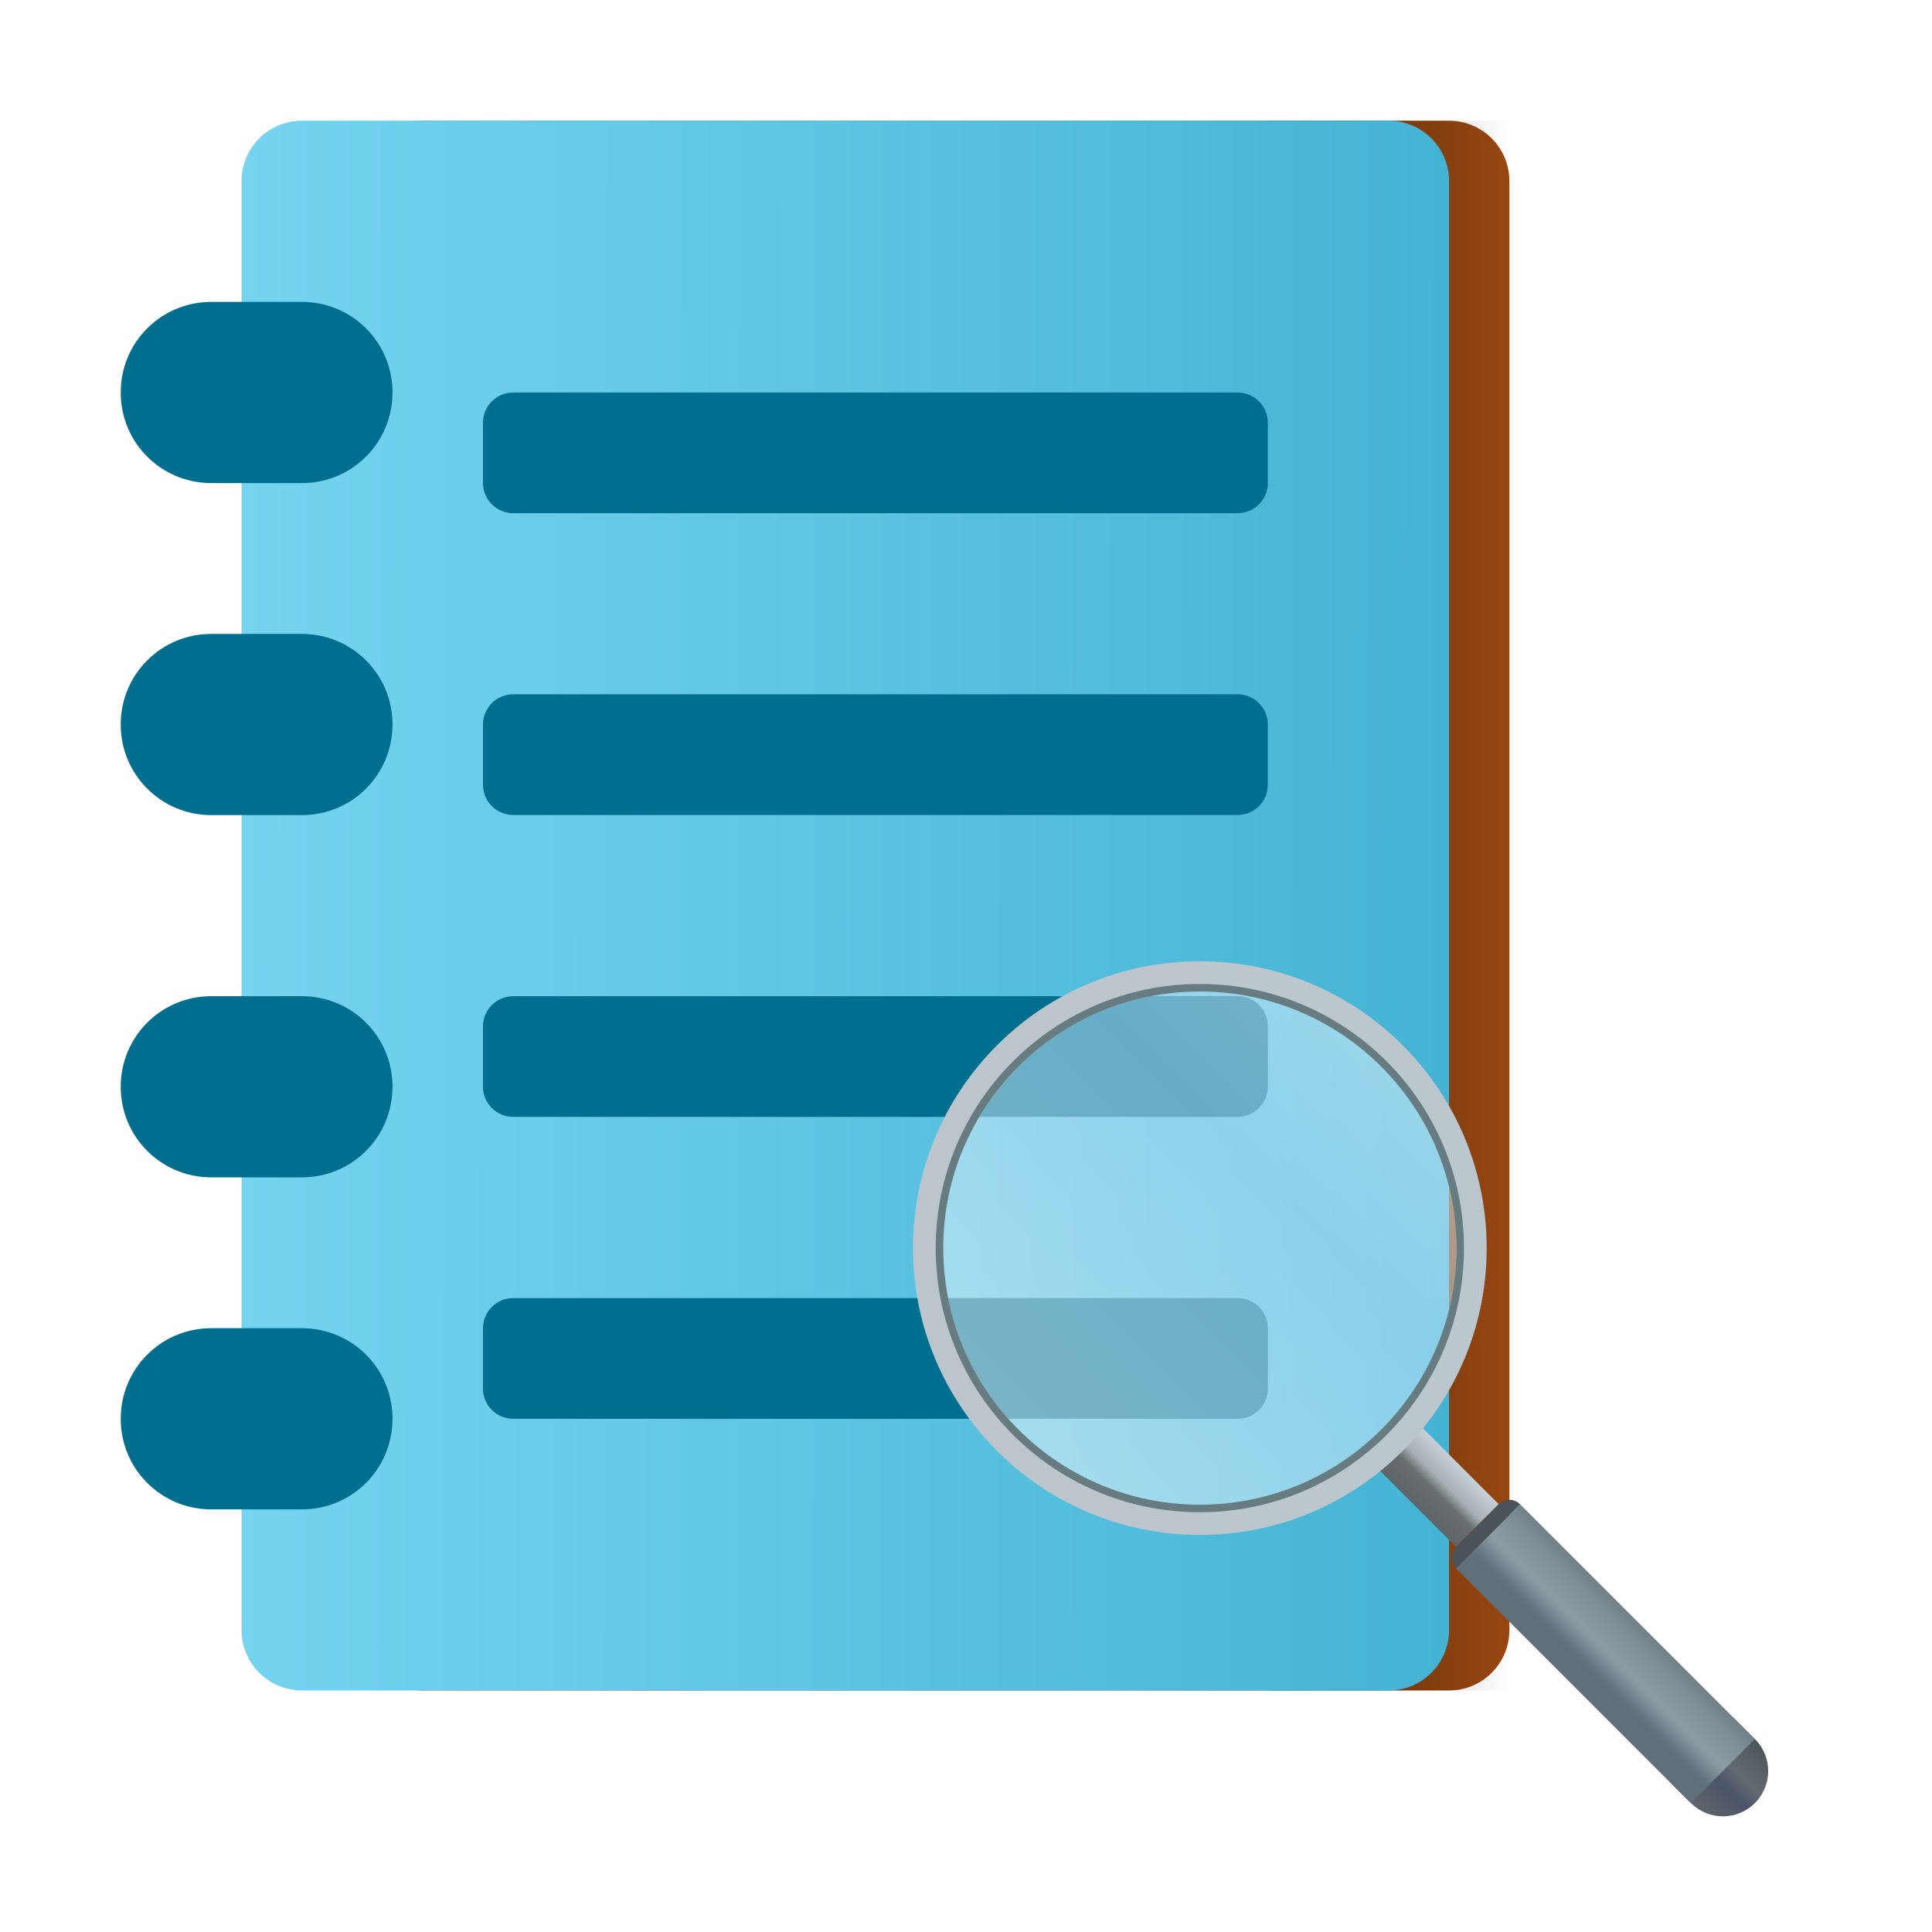
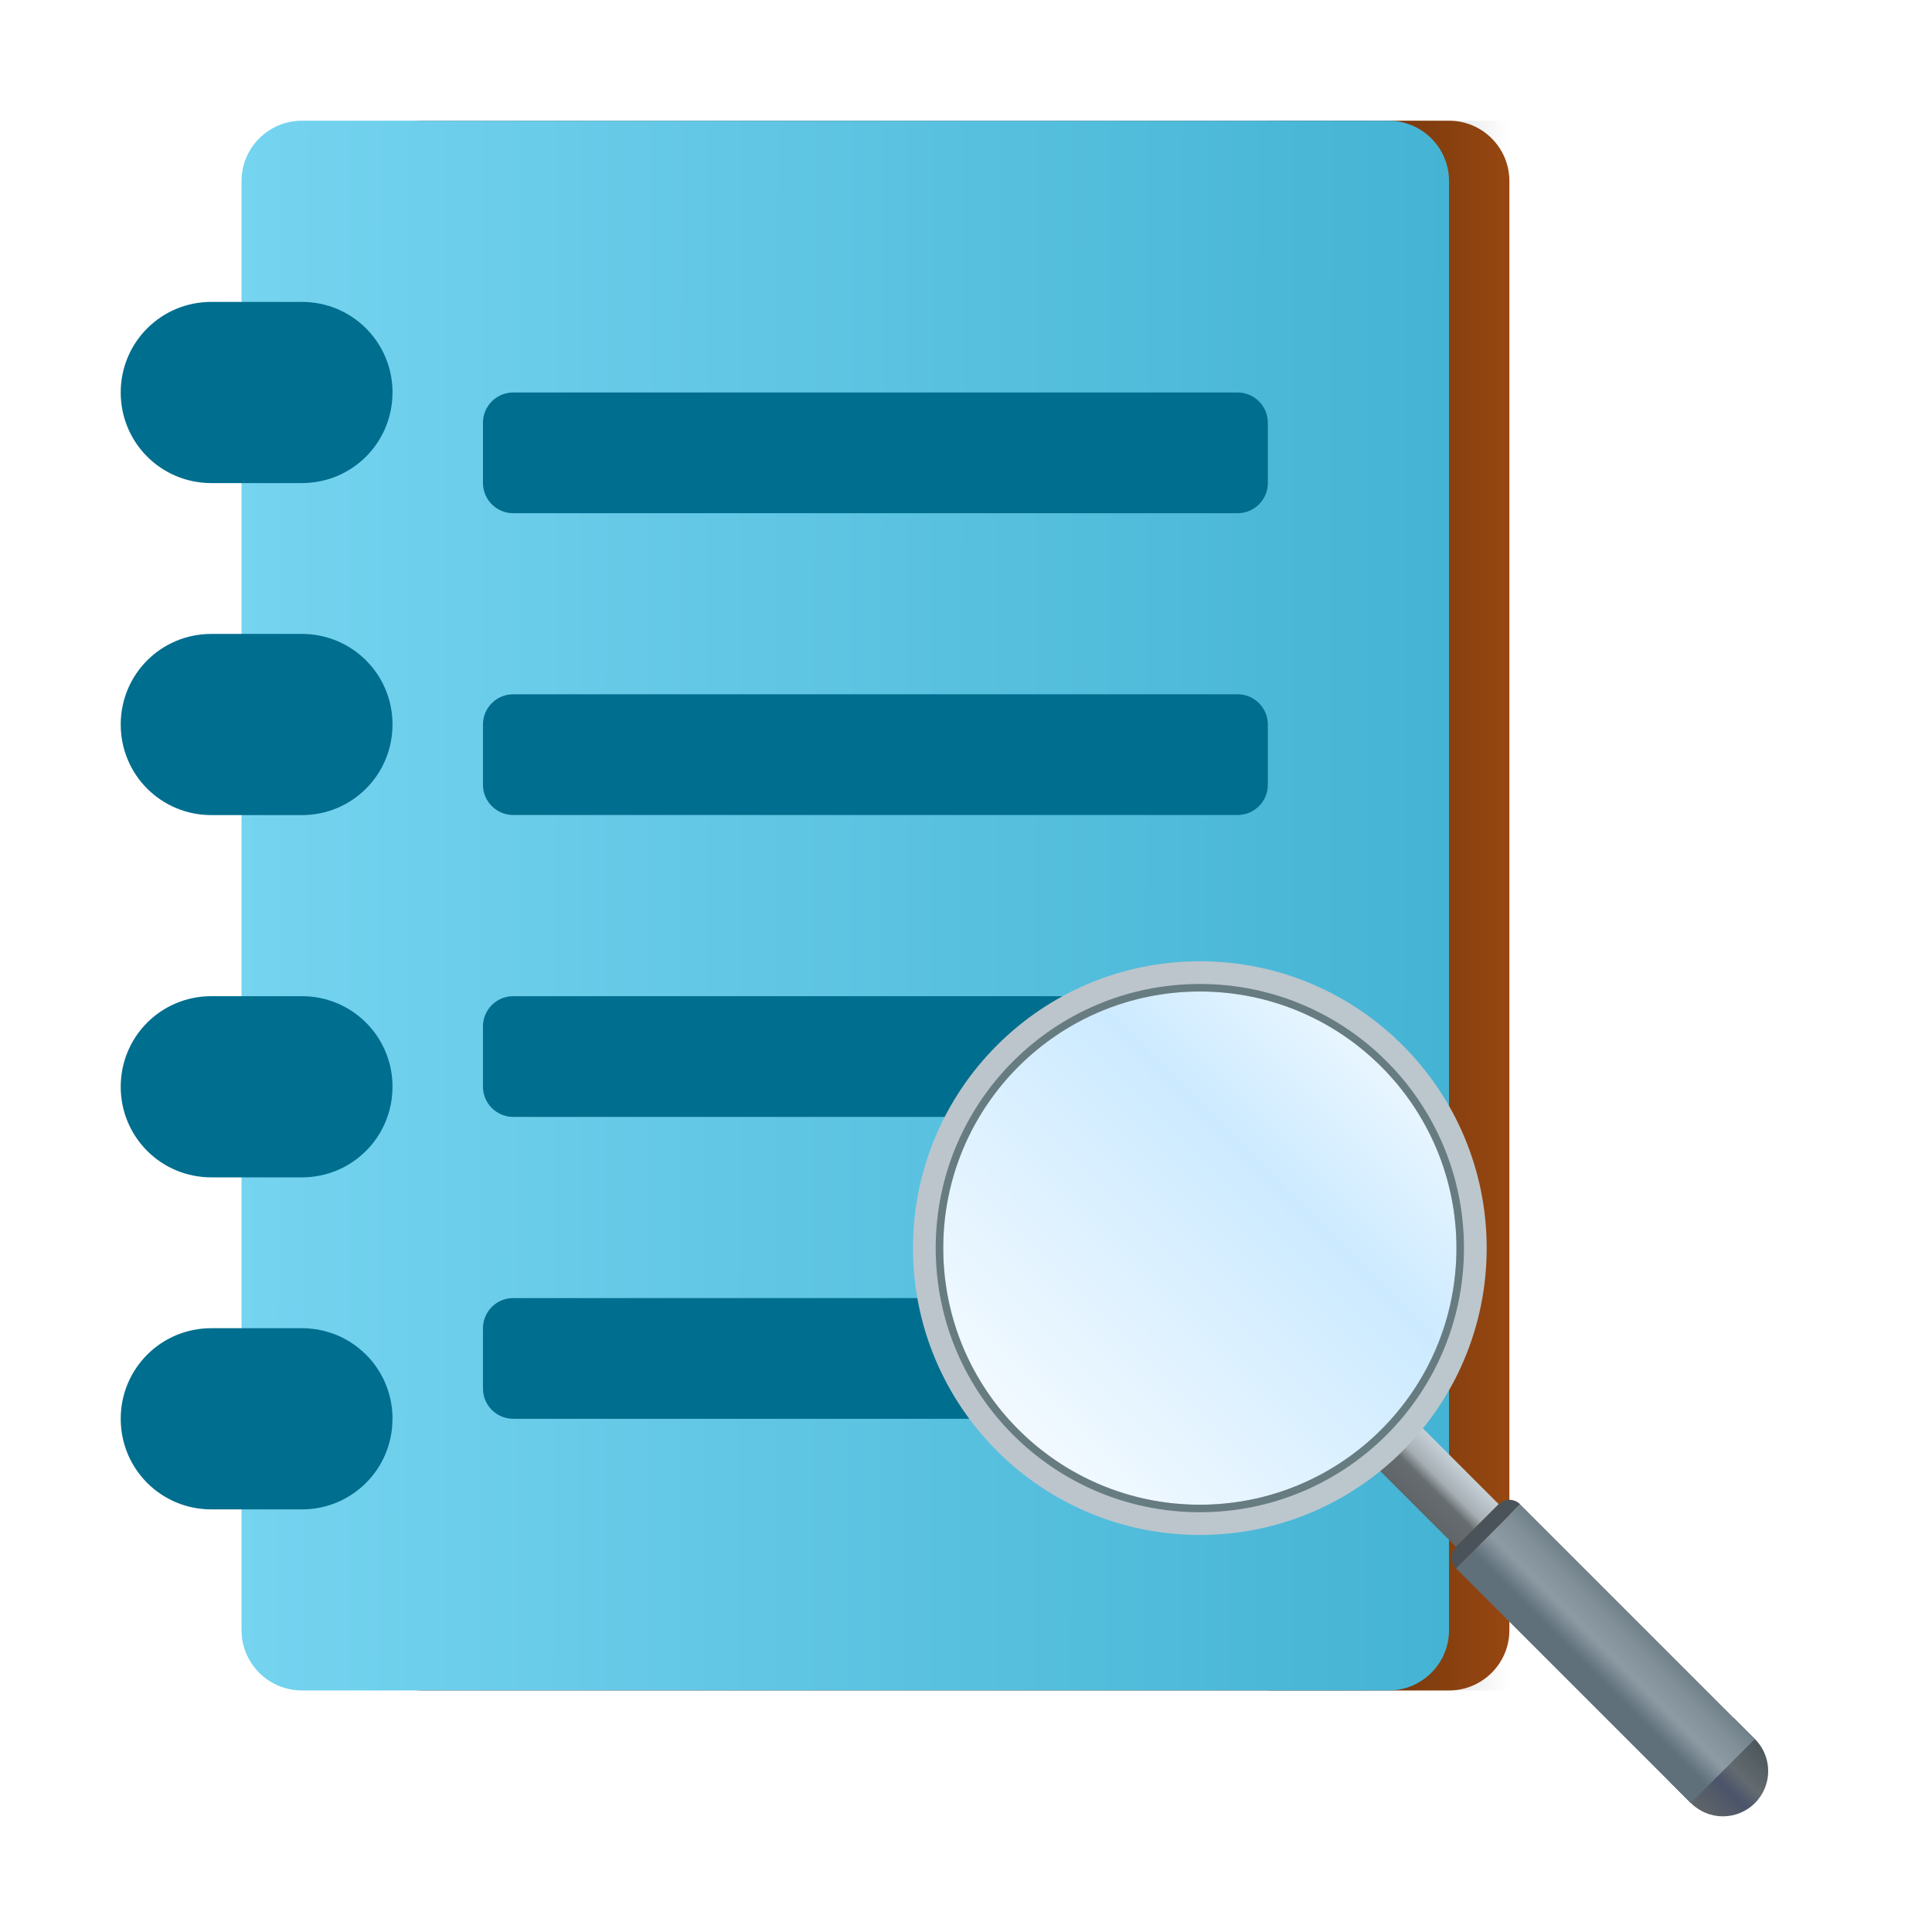
<svg xmlns="http://www.w3.org/2000/svg" xmlns:xlink="http://www.w3.org/1999/xlink" width="64" height="64" viewBox="0 0 16.933 16.933" version="1.1" id="svg5">
  <defs id="defs2">
    <linearGradient id="linearGradient2818">
      <stop style="stop-color:#000000;stop-opacity:0.4" offset="0" id="stop2814" />
      <stop style="stop-color:#000000;stop-opacity:0;" offset="1" id="stop2816" />
    </linearGradient>
    <linearGradient id="linearGradient1552">
      <stop style="stop-color:#75d4f0;stop-opacity:1;" offset="0" id="stop1548" />
      <stop style="stop-color:#40b0d1;stop-opacity:1" offset="1" id="stop1550" />
    </linearGradient>
    <linearGradient xlink:href="#linearGradient1552" id="linearGradient1554" x1="2.117" y1="10.319" x2="13.762" y2="10.338" gradientUnits="userSpaceOnUse" gradientTransform="translate(0,-2.645833)" />
    <linearGradient xlink:href="#linearGradient2818" id="linearGradient3170" x1="8.467" y1="14.288" x2="8.467" y2="16.404" gradientUnits="userSpaceOnUse" gradientTransform="matrix(1.181818,0,0,1,-1.443182,-3.175001)" />
    <linearGradient xlink:href="#linearGradient5013" id="linearGradient5015" x1="6.085" y1="1.323" x2="15.61" y2="10.848" gradientUnits="userSpaceOnUse" gradientTransform="matrix(0.5,0,0,0.5,-15.94034,7.895997)" />
    <linearGradient id="linearGradient5013">
      <stop style="stop-color:#ffffff;stop-opacity:1;" offset="0" id="stop5009" />
      <stop style="stop-color:#cceaff;stop-opacity:1" offset="0.371" id="stop5145" />
      <stop style="stop-color:#ffffff;stop-opacity:1" offset="1" id="stop5011" />
    </linearGradient>
    <linearGradient xlink:href="#linearGradient3049" id="linearGradient3051" x1="38" y1="72.5" x2="44" y2="72.5" gradientUnits="userSpaceOnUse" gradientTransform="matrix(-0.09354434,0.09354434,0.09354434,0.09354434,12.20015,4.951868)" />
    <linearGradient id="linearGradient3049">
      <stop style="stop-color:#4c565b;stop-opacity:1" offset="0" id="stop3045" />
      <stop style="stop-color:#636b70;stop-opacity:1" offset="0.4" id="stop3277" />
      <stop style="stop-color:#4b546a;stop-opacity:1" offset="0.6" id="stop3117" />
      <stop style="stop-color:#606568;stop-opacity:1" offset="1" id="stop3047" />
    </linearGradient>
    <linearGradient xlink:href="#linearGradient2353" id="linearGradient2355" x1="10.319" y1="11.906" x2="11.377" y2="11.906" gradientUnits="userSpaceOnUse" gradientTransform="matrix(0.5,0,0,0.5,-5.125309,12.12831)" />
    <linearGradient id="linearGradient2353">
      <stop style="stop-color:#c6d0d7;stop-opacity:1;" offset="0" id="stop2349" />
      <stop style="stop-color:#a6afb4;stop-opacity:1" offset="0.4" id="stop2421" />
      <stop style="stop-color:#666c70;stop-opacity:1" offset="0.601" id="stop2551" />
      <stop style="stop-color:#606568;stop-opacity:1" offset="1" id="stop2351" />
    </linearGradient>
    <linearGradient xlink:href="#linearGradient3713" id="linearGradient3715" x1="10.054" y1="16.14" x2="11.642" y2="16.14" gradientUnits="userSpaceOnUse" gradientTransform="matrix(0.5,0,0,0.5,-5.125309,12.12831)" />
    <linearGradient id="linearGradient3713">
      <stop style="stop-color:#70818a;stop-opacity:1" offset="0" id="stop3709" />
      <stop style="stop-color:#808f98;stop-opacity:1" offset="0.2" id="stop3973" />
      <stop style="stop-color:#8d9ba4;stop-opacity:1" offset="0.47" id="stop4103" />
      <stop style="stop-color:#5f707b;stop-opacity:1" offset="0.737" id="stop4361" />
      <stop style="stop-color:#5f707b;stop-opacity:1" offset="1" id="stop3711" />
    </linearGradient>
    <linearGradient xlink:href="#linearGradient932" id="linearGradient934" x1="5.821" y1="6.085" x2="15.875" y2="6.085" gradientUnits="userSpaceOnUse" gradientTransform="matrix(-0.5,0,0,0.5,15.94034,7.895997)" />
    <linearGradient id="linearGradient932">
      <stop style="stop-color:#bcc6cd;stop-opacity:1" offset="0" id="stop928" />
      <stop style="stop-color:#bcc5cc;stop-opacity:1" offset="1" id="stop930" />
    </linearGradient>
  </defs>
  <rect style="fill:#974711;fill-opacity:1;stroke-width:0.21" id="rect939" width="10.054" height="13.758" x="3.175" y="1.058" ry="0.529" />
  <rect style="fill:url(#linearGradient3170);fill-opacity:1;stroke-width:0.288" id="rect3082" width="13.758" height="2.117" x="1.058" y="11.113" transform="matrix(0,1,1,0,0,0)" />
  <rect style="fill:url(#linearGradient1554);fill-opacity:1;stroke-width:0.265" id="rect1392" width="10.583" height="13.758" x="2.117" y="1.058" ry="0.529" />
  <rect style="fill:#006e8f;fill-opacity:1;stroke-width:0.265" id="rect3688" width="6.879" height="1.058" x="4.233" y="3.44" ry="0.265" />
  <rect style="fill:#006e8f;fill-opacity:1;stroke-width:0.265" id="rect7473" width="6.879" height="1.058" x="4.233" y="6.085" ry="0.265" />
  <path id="rect2060" style="fill:#006e8f;stroke-width:0.265" d="M 3.44,3.419 C 3.429,2.989 3.079,2.646 2.646,2.646 H 1.852 c -0.44,0 -0.794,0.354 -0.794,0.794 0,0.44 0.354,0.794 0.794,0.794 h 0.794 c 0.44,0 0.794,-0.354 0.794,-0.794 0,-0.007 1.718e-4,-0.014 0,-0.021 z m 0,2.91 C 3.429,5.899 3.079,5.556 2.646,5.556 H 1.852 c -0.44,0 -0.794,0.354 -0.794,0.794 0,0.44 0.354,0.794 0.794,0.794 h 0.794 c 0.44,0 0.794,-0.354 0.794,-0.794 0,-0.007 1.718e-4,-0.014 0,-0.021 z m 0,3.175 C 3.429,9.074 3.079,8.731 2.646,8.731 H 1.852 c -0.44,0 -0.794,0.354 -0.794,0.794 0,0.44 0.354,0.794 0.794,0.794 h 0.794 c 0.44,0 0.794,-0.354 0.794,-0.794 0,-0.007 1.718e-4,-0.014 0,-0.021 z m 0,2.91 c -0.011,-0.43 -0.361,-0.773 -0.794,-0.773 H 1.852 c -0.44,0 -0.794,0.354 -0.794,0.794 0,0.44 0.354,0.794 0.794,0.794 h 0.794 c 0.44,0 0.794,-0.354 0.794,-0.794 0,-0.007 1.718e-4,-0.014 0,-0.021 z" />
  <rect style="fill:#006e8f;fill-opacity:1;stroke-width:0.265" id="rect7577" width="6.879" height="1.058" x="4.233" y="8.731" ry="0.265" />
  <rect style="fill:#006e8f;fill-opacity:1;stroke-width:0.265" id="rect7577-3" width="6.879" height="1.058" x="4.233" y="11.377" ry="0.265" />
-   <circle style="opacity:0.5;fill:url(#linearGradient5015);fill-opacity:1;stroke-width:0.397;stroke-linecap:round;stroke-linejoin:round" id="path4927" cx="-10.516" cy="10.939" r="2.381" transform="scale(-1,1)" />
+   <circle style="opacity:1;fill:url(#linearGradient5015);fill-opacity:1;stroke-width:0.397;stroke-linecap:round;stroke-linejoin:round" id="path4927" cx="-10.516" cy="10.939" r="2.381" transform="scale(-1,1)" />
  <path id="path2749" style="fill:url(#linearGradient3051);fill-opacity:1;stroke-width:0.397;stroke-linecap:round;stroke-linejoin:round" d="m 15.381,15.242 c 0.155,0.155 0.155,0.406 0,0.561 -0.155,0.155 -0.406,0.155 -0.561,0 l -0.187,-0.187 0.561,-0.561 z" />
  <rect style="fill:url(#linearGradient2355);fill-opacity:1;stroke-width:0.397;stroke-linecap:round;stroke-linejoin:round" id="rect1454" width="0.529" height="1.058" x="0.034" y="17.552" transform="matrix(-0.7071068,0.7071068,0.7071068,0.7071068,0,0)" />
  <rect style="fill:url(#linearGradient3715);fill-opacity:1;stroke-width:0.333;stroke-linecap:round;stroke-linejoin:round" id="rect1712" width="0.794" height="2.91" x="-0.098" y="18.743" transform="matrix(-0.7071068,0.7071068,0.7071068,0.7071068,0,0)" />
  <path id="rect1868" style="fill:#4a5359;stroke-width:0.347;stroke-linecap:round;stroke-linejoin:round" d="m 13.136,13.184 -0.374,0.374 c -0.052,0.052 -0.052,0.135 0,0.187 l 0.561,-0.561 c -0.052,-0.052 -0.135,-0.052 -0.187,-1e-6 z" />
  <path id="path846" style="fill:url(#linearGradient934);fill-opacity:1;stroke-width:0.397;stroke-linecap:round;stroke-linejoin:round" d="m 10.516,8.425 a -2.514,2.514 0 0 1 2.514,2.514 -2.514,2.514 0 0 1 -2.514,2.514 -2.514,2.514 0 0 1 -2.514,-2.514 -2.514,2.514 0 0 1 2.514,-2.514 z m 0,0.265 a -2.249,2.249 0 0 0 -2.249,2.249 -2.249,2.249 0 0 0 2.249,2.249 -2.249,2.249 0 0 0 2.249,-2.249 -2.249,2.249 0 0 0 -2.249,-2.249 z" />
  <path id="path1196" style="fill:#677c81;fill-opacity:1;stroke-width:0.397;stroke-linecap:round;stroke-linejoin:round" d="m 10.516,8.624 a -2.315,2.315 0 0 1 2.315,2.315 -2.315,2.315 0 0 1 -2.315,2.315 -2.315,2.315 0 0 1 -2.315,-2.315 -2.315,2.315 0 0 1 2.315,-2.315 z m 0,0.066 a -2.249,2.249 0 0 0 -2.249,2.249 -2.249,2.249 0 0 0 2.249,2.249 -2.249,2.249 0 0 0 2.249,-2.249 -2.249,2.249 0 0 0 -2.249,-2.249 z" />
</svg>
